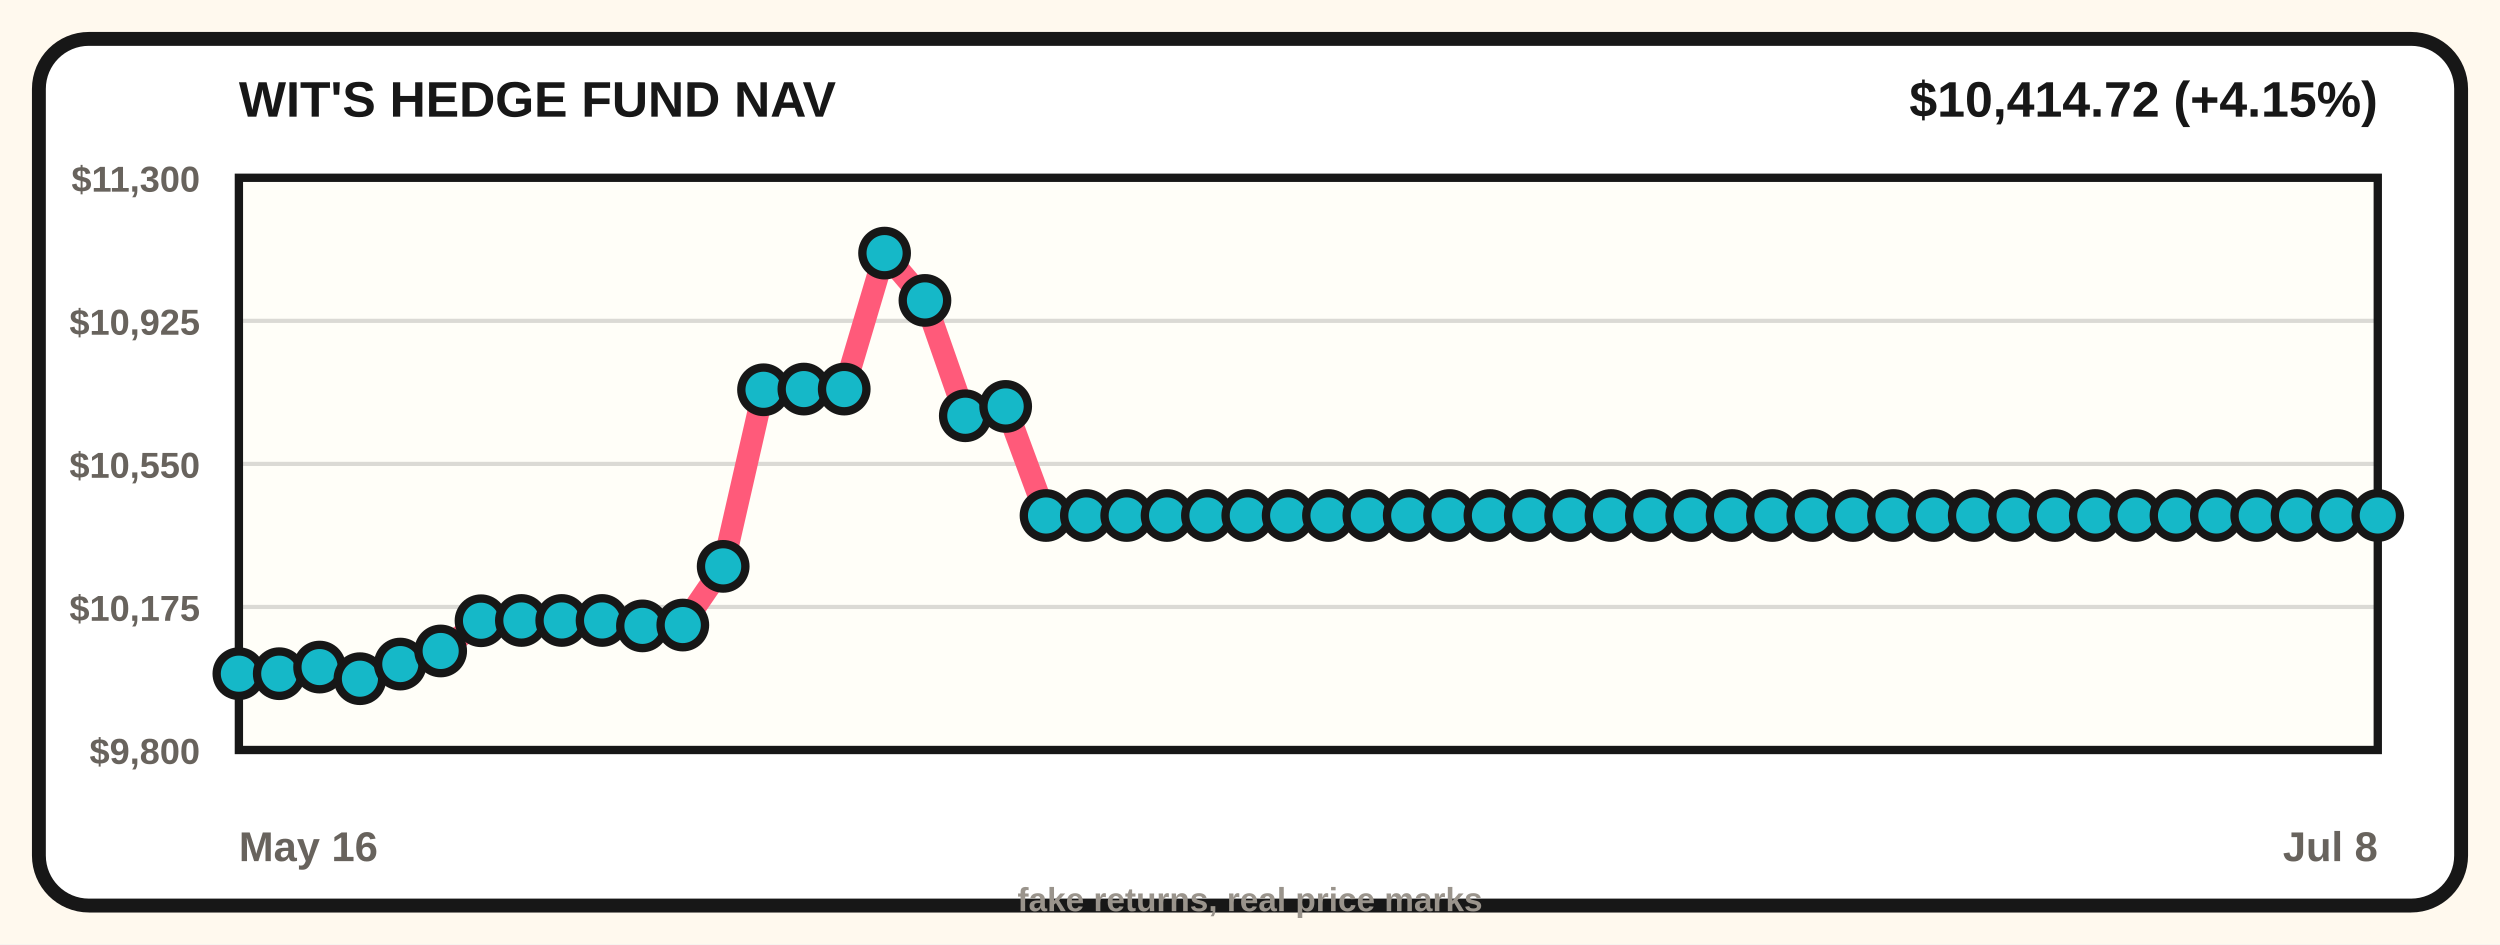
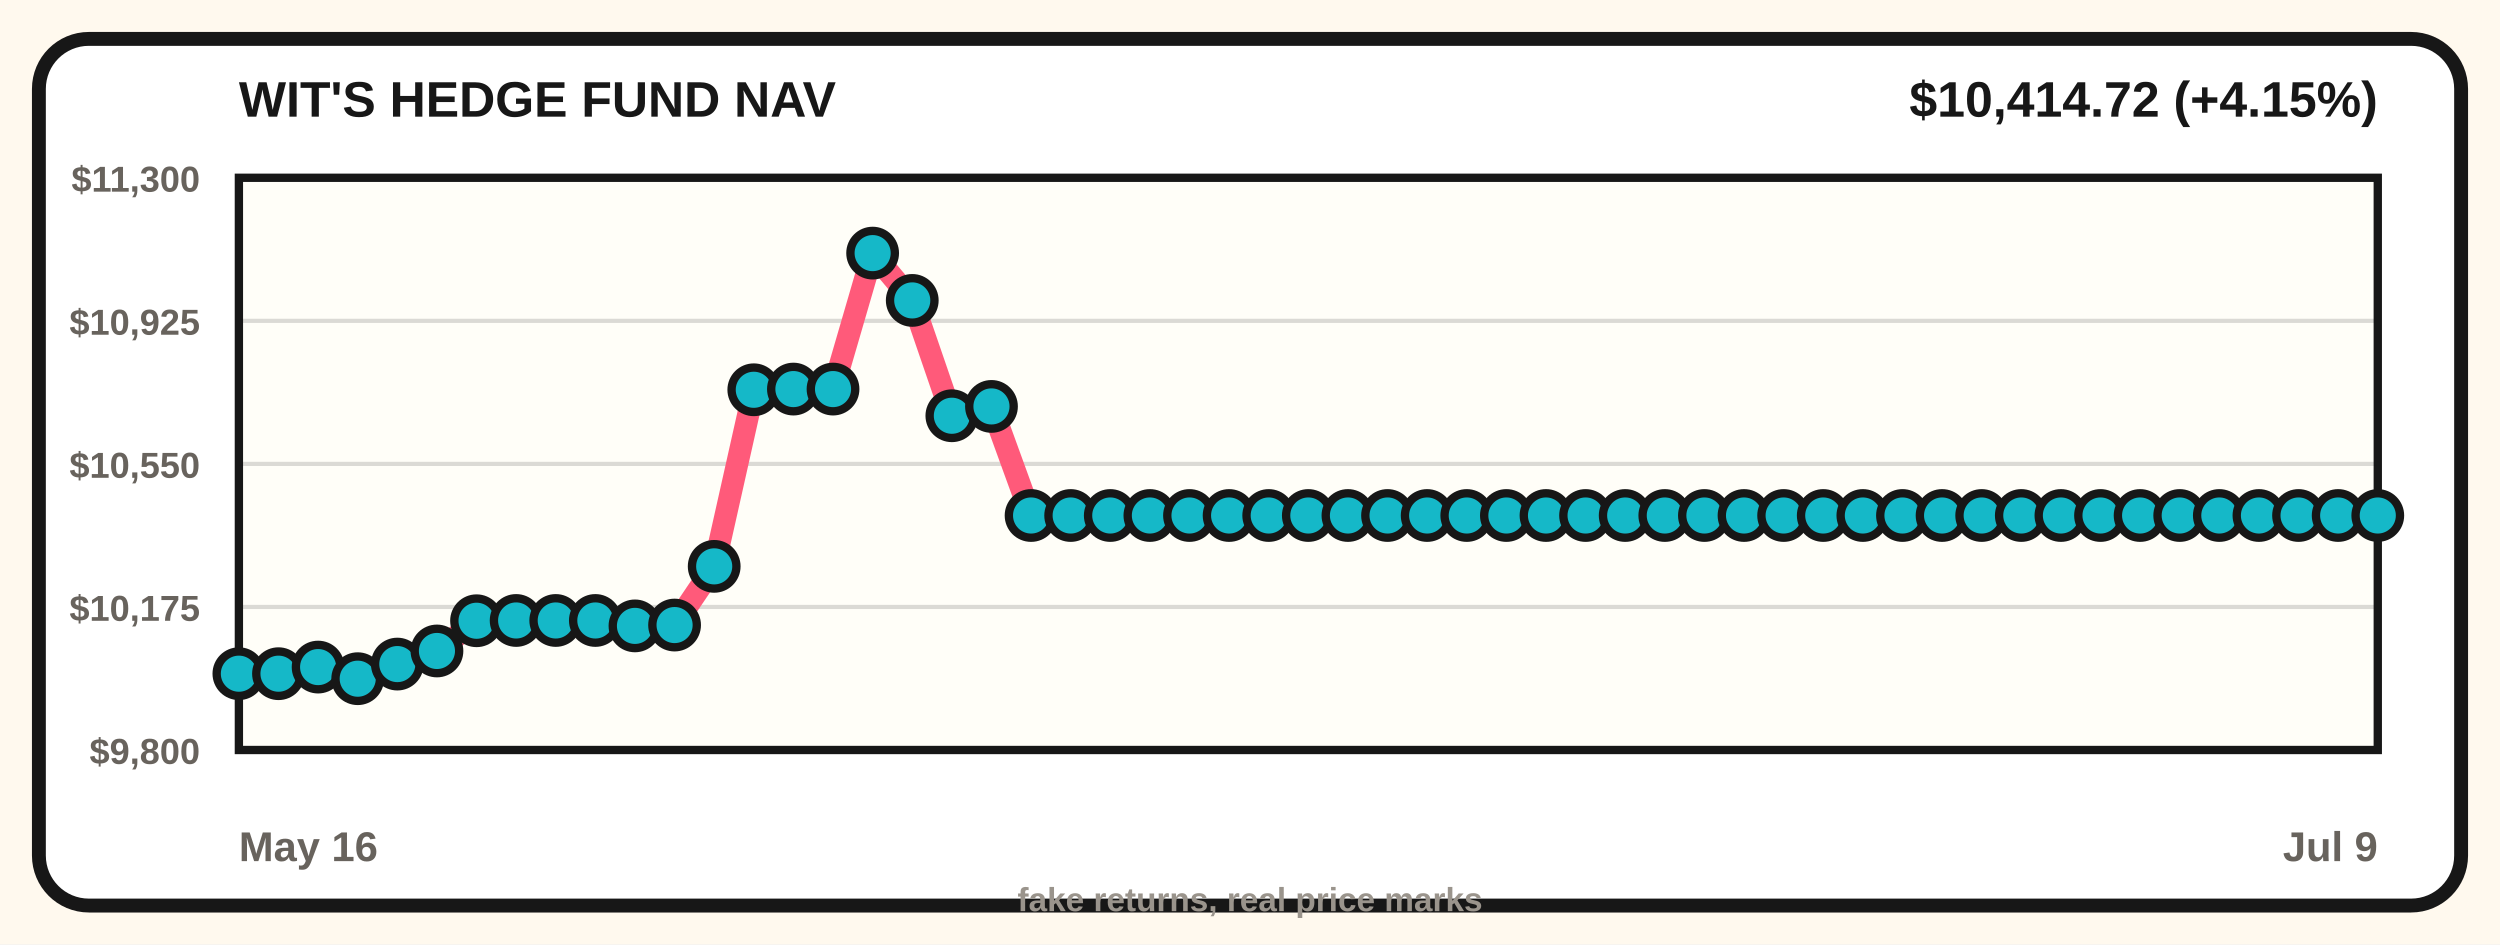
<svg xmlns="http://www.w3.org/2000/svg" width="900" height="340" viewBox="0 0 900 340" role="img" aria-label="Wit's Hedge Fund fake NAV chart">
  <rect width="900" height="340" fill="#fff9ee" />
  <rect x="14" y="14" width="872" height="312" rx="18" fill="#ffffff" stroke="#171717" stroke-width="5" />
  <rect x="86" y="64" width="770" height="206" fill="#fffef8" stroke="#171717" stroke-width="3" />
  <line x1="86" y1="270" x2="856" y2="270" stroke="#171717" stroke-width="1.5" opacity="0.16" />
  <text x="72" y="275" text-anchor="end" font-family="Arial, sans-serif" font-size="13" font-weight="800" fill="#68635d">$9,800</text>
  <line x1="86" y1="218.5" x2="856" y2="218.5" stroke="#171717" stroke-width="1.5" opacity="0.16" />
  <text x="72" y="223.5" text-anchor="end" font-family="Arial, sans-serif" font-size="13" font-weight="800" fill="#68635d">$10,175</text>
  <line x1="86" y1="167" x2="856" y2="167" stroke="#171717" stroke-width="1.5" opacity="0.16" />
  <text x="72" y="172" text-anchor="end" font-family="Arial, sans-serif" font-size="13" font-weight="800" fill="#68635d">$10,550</text>
  <line x1="86" y1="115.5" x2="856" y2="115.5" stroke="#171717" stroke-width="1.5" opacity="0.16" />
  <text x="72" y="120.5" text-anchor="end" font-family="Arial, sans-serif" font-size="13" font-weight="800" fill="#68635d">$10,925</text>
  <line x1="86" y1="64" x2="856" y2="64" stroke="#171717" stroke-width="1.5" opacity="0.16" />
  <text x="72" y="69" text-anchor="end" font-family="Arial, sans-serif" font-size="13" font-weight="800" fill="#68635d">$11,300</text>
-   <polyline points="86,242.53 100.53,242.53 115.06,240.15 129.58,244.33 144.11,239.07 158.64,234.35 173.17,223.47 187.7,223.37 202.23,223.37 216.75,223.37 231.28,225.32 245.81,225.02 260.34,203.89 274.87,140.32 289.4,140.07 303.92,140.07 318.45,91.12 332.98,108.15 347.51,149.67 362.04,146.31 376.57,185.58 391.09,185.58 405.62,185.58 420.15,185.58 434.68,185.58 449.21,185.58 463.74,185.58 478.26,185.58 492.79,185.58 507.32,185.58 521.85,185.58 536.38,185.58 550.91,185.58 565.43,185.58 579.96,185.58 594.49,185.58 609.02,185.58 623.55,185.58 638.08,185.58 652.6,185.58 667.13,185.58 681.66,185.58 696.19,185.58 710.72,185.58 725.25,185.58 739.77,185.58 754.3,185.58 768.83,185.58 783.36,185.58 797.89,185.58 812.42,185.58 826.94,185.58 841.47,185.58 856,185.58" fill="none" stroke="#ff5a7a" stroke-width="8" stroke-linecap="round" stroke-linejoin="round" />
+   <polyline points="86,242.53 100.26,242.53 114.52,240.15 128.78,244.33 143.04,239.07 157.3,234.35 171.56,223.47 185.81,223.37 200.07,223.37 214.33,223.37 228.59,225.32 242.85,225.02 257.11,203.89 271.37,140.32 285.63,140.07 299.89,140.07 314.15,91.12 328.41,108.15 342.67,149.67 356.93,146.31 371.19,185.58 385.44,185.58 399.7,185.58 413.96,185.58 428.22,185.58 442.48,185.58 456.74,185.58 471,185.58 485.26,185.58 499.52,185.58 513.78,185.58 528.04,185.58 542.3,185.58 556.56,185.58 570.81,185.58 585.07,185.58 599.33,185.58 613.59,185.58 627.85,185.58 642.11,185.58 656.37,185.58 670.63,185.58 684.89,185.58 699.15,185.58 713.41,185.58 727.67,185.58 741.93,185.58 756.19,185.58 770.44,185.58 784.7,185.58 798.96,185.58 813.22,185.58 827.48,185.58 841.74,185.58 856,185.58" fill="none" stroke="#ff5a7a" stroke-width="8" stroke-linecap="round" stroke-linejoin="round" />
  <circle cx="86" cy="242.53" r="8" fill="#15b8c8" stroke="#171717" stroke-width="3" />
-   <circle cx="100.53" cy="242.53" r="8" fill="#15b8c8" stroke="#171717" stroke-width="3" />
-   <circle cx="115.06" cy="240.15" r="8" fill="#15b8c8" stroke="#171717" stroke-width="3" />
-   <circle cx="129.58" cy="244.33" r="8" fill="#15b8c8" stroke="#171717" stroke-width="3" />
-   <circle cx="144.11" cy="239.07" r="8" fill="#15b8c8" stroke="#171717" stroke-width="3" />
-   <circle cx="158.64" cy="234.35" r="8" fill="#15b8c8" stroke="#171717" stroke-width="3" />
-   <circle cx="173.17" cy="223.47" r="8" fill="#15b8c8" stroke="#171717" stroke-width="3" />
-   <circle cx="187.7" cy="223.37" r="8" fill="#15b8c8" stroke="#171717" stroke-width="3" />
-   <circle cx="202.23" cy="223.37" r="8" fill="#15b8c8" stroke="#171717" stroke-width="3" />
-   <circle cx="216.75" cy="223.37" r="8" fill="#15b8c8" stroke="#171717" stroke-width="3" />
-   <circle cx="231.28" cy="225.32" r="8" fill="#15b8c8" stroke="#171717" stroke-width="3" />
-   <circle cx="245.81" cy="225.02" r="8" fill="#15b8c8" stroke="#171717" stroke-width="3" />
-   <circle cx="260.34" cy="203.89" r="8" fill="#15b8c8" stroke="#171717" stroke-width="3" />
-   <circle cx="274.87" cy="140.32" r="8" fill="#15b8c8" stroke="#171717" stroke-width="3" />
-   <circle cx="289.4" cy="140.07" r="8" fill="#15b8c8" stroke="#171717" stroke-width="3" />
-   <circle cx="303.92" cy="140.07" r="8" fill="#15b8c8" stroke="#171717" stroke-width="3" />
-   <circle cx="318.45" cy="91.12" r="8" fill="#15b8c8" stroke="#171717" stroke-width="3" />
-   <circle cx="332.98" cy="108.15" r="8" fill="#15b8c8" stroke="#171717" stroke-width="3" />
-   <circle cx="347.51" cy="149.67" r="8" fill="#15b8c8" stroke="#171717" stroke-width="3" />
-   <circle cx="362.04" cy="146.31" r="8" fill="#15b8c8" stroke="#171717" stroke-width="3" />
-   <circle cx="376.57" cy="185.58" r="8" fill="#15b8c8" stroke="#171717" stroke-width="3" />
-   <circle cx="391.09" cy="185.58" r="8" fill="#15b8c8" stroke="#171717" stroke-width="3" />
-   <circle cx="405.62" cy="185.58" r="8" fill="#15b8c8" stroke="#171717" stroke-width="3" />
-   <circle cx="420.15" cy="185.58" r="8" fill="#15b8c8" stroke="#171717" stroke-width="3" />
-   <circle cx="434.68" cy="185.58" r="8" fill="#15b8c8" stroke="#171717" stroke-width="3" />
-   <circle cx="449.21" cy="185.58" r="8" fill="#15b8c8" stroke="#171717" stroke-width="3" />
-   <circle cx="463.74" cy="185.58" r="8" fill="#15b8c8" stroke="#171717" stroke-width="3" />
-   <circle cx="478.26" cy="185.58" r="8" fill="#15b8c8" stroke="#171717" stroke-width="3" />
-   <circle cx="492.79" cy="185.58" r="8" fill="#15b8c8" stroke="#171717" stroke-width="3" />
-   <circle cx="507.32" cy="185.58" r="8" fill="#15b8c8" stroke="#171717" stroke-width="3" />
-   <circle cx="521.85" cy="185.58" r="8" fill="#15b8c8" stroke="#171717" stroke-width="3" />
-   <circle cx="536.38" cy="185.58" r="8" fill="#15b8c8" stroke="#171717" stroke-width="3" />
-   <circle cx="550.91" cy="185.58" r="8" fill="#15b8c8" stroke="#171717" stroke-width="3" />
-   <circle cx="565.43" cy="185.58" r="8" fill="#15b8c8" stroke="#171717" stroke-width="3" />
-   <circle cx="579.96" cy="185.58" r="8" fill="#15b8c8" stroke="#171717" stroke-width="3" />
-   <circle cx="594.49" cy="185.58" r="8" fill="#15b8c8" stroke="#171717" stroke-width="3" />
-   <circle cx="609.02" cy="185.58" r="8" fill="#15b8c8" stroke="#171717" stroke-width="3" />
-   <circle cx="623.55" cy="185.58" r="8" fill="#15b8c8" stroke="#171717" stroke-width="3" />
-   <circle cx="638.08" cy="185.58" r="8" fill="#15b8c8" stroke="#171717" stroke-width="3" />
-   <circle cx="652.6" cy="185.58" r="8" fill="#15b8c8" stroke="#171717" stroke-width="3" />
-   <circle cx="667.13" cy="185.58" r="8" fill="#15b8c8" stroke="#171717" stroke-width="3" />
-   <circle cx="681.66" cy="185.58" r="8" fill="#15b8c8" stroke="#171717" stroke-width="3" />
-   <circle cx="696.19" cy="185.58" r="8" fill="#15b8c8" stroke="#171717" stroke-width="3" />
-   <circle cx="710.72" cy="185.58" r="8" fill="#15b8c8" stroke="#171717" stroke-width="3" />
-   <circle cx="725.25" cy="185.58" r="8" fill="#15b8c8" stroke="#171717" stroke-width="3" />
-   <circle cx="739.77" cy="185.58" r="8" fill="#15b8c8" stroke="#171717" stroke-width="3" />
-   <circle cx="754.3" cy="185.58" r="8" fill="#15b8c8" stroke="#171717" stroke-width="3" />
-   <circle cx="768.83" cy="185.58" r="8" fill="#15b8c8" stroke="#171717" stroke-width="3" />
-   <circle cx="783.36" cy="185.58" r="8" fill="#15b8c8" stroke="#171717" stroke-width="3" />
-   <circle cx="797.89" cy="185.58" r="8" fill="#15b8c8" stroke="#171717" stroke-width="3" />
-   <circle cx="812.42" cy="185.58" r="8" fill="#15b8c8" stroke="#171717" stroke-width="3" />
-   <circle cx="826.94" cy="185.58" r="8" fill="#15b8c8" stroke="#171717" stroke-width="3" />
-   <circle cx="841.47" cy="185.58" r="8" fill="#15b8c8" stroke="#171717" stroke-width="3" />
+   <circle cx="100.26" cy="242.53" r="8" fill="#15b8c8" stroke="#171717" stroke-width="3" />
+   <circle cx="114.52" cy="240.15" r="8" fill="#15b8c8" stroke="#171717" stroke-width="3" />
+   <circle cx="128.78" cy="244.33" r="8" fill="#15b8c8" stroke="#171717" stroke-width="3" />
+   <circle cx="143.04" cy="239.07" r="8" fill="#15b8c8" stroke="#171717" stroke-width="3" />
+   <circle cx="157.3" cy="234.35" r="8" fill="#15b8c8" stroke="#171717" stroke-width="3" />
+   <circle cx="171.56" cy="223.47" r="8" fill="#15b8c8" stroke="#171717" stroke-width="3" />
+   <circle cx="185.81" cy="223.37" r="8" fill="#15b8c8" stroke="#171717" stroke-width="3" />
+   <circle cx="200.07" cy="223.37" r="8" fill="#15b8c8" stroke="#171717" stroke-width="3" />
+   <circle cx="214.33" cy="223.37" r="8" fill="#15b8c8" stroke="#171717" stroke-width="3" />
+   <circle cx="228.59" cy="225.32" r="8" fill="#15b8c8" stroke="#171717" stroke-width="3" />
+   <circle cx="242.85" cy="225.02" r="8" fill="#15b8c8" stroke="#171717" stroke-width="3" />
+   <circle cx="257.11" cy="203.89" r="8" fill="#15b8c8" stroke="#171717" stroke-width="3" />
+   <circle cx="271.37" cy="140.32" r="8" fill="#15b8c8" stroke="#171717" stroke-width="3" />
+   <circle cx="285.63" cy="140.07" r="8" fill="#15b8c8" stroke="#171717" stroke-width="3" />
+   <circle cx="299.89" cy="140.07" r="8" fill="#15b8c8" stroke="#171717" stroke-width="3" />
+   <circle cx="314.15" cy="91.12" r="8" fill="#15b8c8" stroke="#171717" stroke-width="3" />
+   <circle cx="328.41" cy="108.15" r="8" fill="#15b8c8" stroke="#171717" stroke-width="3" />
+   <circle cx="342.67" cy="149.67" r="8" fill="#15b8c8" stroke="#171717" stroke-width="3" />
+   <circle cx="356.93" cy="146.31" r="8" fill="#15b8c8" stroke="#171717" stroke-width="3" />
+   <circle cx="371.19" cy="185.58" r="8" fill="#15b8c8" stroke="#171717" stroke-width="3" />
+   <circle cx="385.44" cy="185.58" r="8" fill="#15b8c8" stroke="#171717" stroke-width="3" />
+   <circle cx="399.7" cy="185.58" r="8" fill="#15b8c8" stroke="#171717" stroke-width="3" />
+   <circle cx="413.96" cy="185.58" r="8" fill="#15b8c8" stroke="#171717" stroke-width="3" />
+   <circle cx="428.22" cy="185.58" r="8" fill="#15b8c8" stroke="#171717" stroke-width="3" />
+   <circle cx="442.48" cy="185.58" r="8" fill="#15b8c8" stroke="#171717" stroke-width="3" />
+   <circle cx="456.74" cy="185.58" r="8" fill="#15b8c8" stroke="#171717" stroke-width="3" />
+   <circle cx="471" cy="185.58" r="8" fill="#15b8c8" stroke="#171717" stroke-width="3" />
+   <circle cx="485.26" cy="185.58" r="8" fill="#15b8c8" stroke="#171717" stroke-width="3" />
+   <circle cx="499.52" cy="185.58" r="8" fill="#15b8c8" stroke="#171717" stroke-width="3" />
+   <circle cx="513.78" cy="185.58" r="8" fill="#15b8c8" stroke="#171717" stroke-width="3" />
+   <circle cx="528.04" cy="185.58" r="8" fill="#15b8c8" stroke="#171717" stroke-width="3" />
+   <circle cx="542.3" cy="185.58" r="8" fill="#15b8c8" stroke="#171717" stroke-width="3" />
+   <circle cx="556.56" cy="185.58" r="8" fill="#15b8c8" stroke="#171717" stroke-width="3" />
+   <circle cx="570.81" cy="185.58" r="8" fill="#15b8c8" stroke="#171717" stroke-width="3" />
+   <circle cx="585.07" cy="185.58" r="8" fill="#15b8c8" stroke="#171717" stroke-width="3" />
+   <circle cx="599.33" cy="185.58" r="8" fill="#15b8c8" stroke="#171717" stroke-width="3" />
+   <circle cx="613.59" cy="185.58" r="8" fill="#15b8c8" stroke="#171717" stroke-width="3" />
+   <circle cx="627.85" cy="185.58" r="8" fill="#15b8c8" stroke="#171717" stroke-width="3" />
+   <circle cx="642.11" cy="185.58" r="8" fill="#15b8c8" stroke="#171717" stroke-width="3" />
+   <circle cx="656.37" cy="185.58" r="8" fill="#15b8c8" stroke="#171717" stroke-width="3" />
+   <circle cx="670.63" cy="185.58" r="8" fill="#15b8c8" stroke="#171717" stroke-width="3" />
+   <circle cx="684.89" cy="185.58" r="8" fill="#15b8c8" stroke="#171717" stroke-width="3" />
+   <circle cx="699.15" cy="185.58" r="8" fill="#15b8c8" stroke="#171717" stroke-width="3" />
+   <circle cx="713.41" cy="185.58" r="8" fill="#15b8c8" stroke="#171717" stroke-width="3" />
+   <circle cx="727.67" cy="185.58" r="8" fill="#15b8c8" stroke="#171717" stroke-width="3" />
+   <circle cx="741.93" cy="185.58" r="8" fill="#15b8c8" stroke="#171717" stroke-width="3" />
+   <circle cx="756.19" cy="185.58" r="8" fill="#15b8c8" stroke="#171717" stroke-width="3" />
+   <circle cx="770.44" cy="185.58" r="8" fill="#15b8c8" stroke="#171717" stroke-width="3" />
+   <circle cx="784.7" cy="185.58" r="8" fill="#15b8c8" stroke="#171717" stroke-width="3" />
+   <circle cx="798.96" cy="185.58" r="8" fill="#15b8c8" stroke="#171717" stroke-width="3" />
+   <circle cx="813.22" cy="185.58" r="8" fill="#15b8c8" stroke="#171717" stroke-width="3" />
+   <circle cx="827.48" cy="185.58" r="8" fill="#15b8c8" stroke="#171717" stroke-width="3" />
+   <circle cx="841.74" cy="185.58" r="8" fill="#15b8c8" stroke="#171717" stroke-width="3" />
  <circle cx="856" cy="185.58" r="8" fill="#15b8c8" stroke="#171717" stroke-width="3" />
  <text x="86" y="42" font-family="Arial, sans-serif" font-size="18" font-weight="900" fill="#171717">WIT'S HEDGE FUND NAV</text>
  <text x="856" y="42" text-anchor="end" font-family="Arial, sans-serif" font-size="18" font-weight="900" fill="#171717">$10,414.72 (+4.15%)</text>
  <text x="86" y="310" text-anchor="start" font-family="Arial, sans-serif" font-size="15" font-weight="900" fill="#68635d">May 16</text>
-   <text x="856" y="310" text-anchor="end" font-family="Arial, sans-serif" font-size="15" font-weight="900" fill="#68635d">Jul 8</text>
+   <text x="856" y="310" text-anchor="end" font-family="Arial, sans-serif" font-size="15" font-weight="900" fill="#68635d">Jul 9</text>
  <text x="450" y="328" text-anchor="middle" font-family="Arial, sans-serif" font-size="12" font-weight="800" fill="#9a948c">fake returns, real price marks</text>
</svg>
